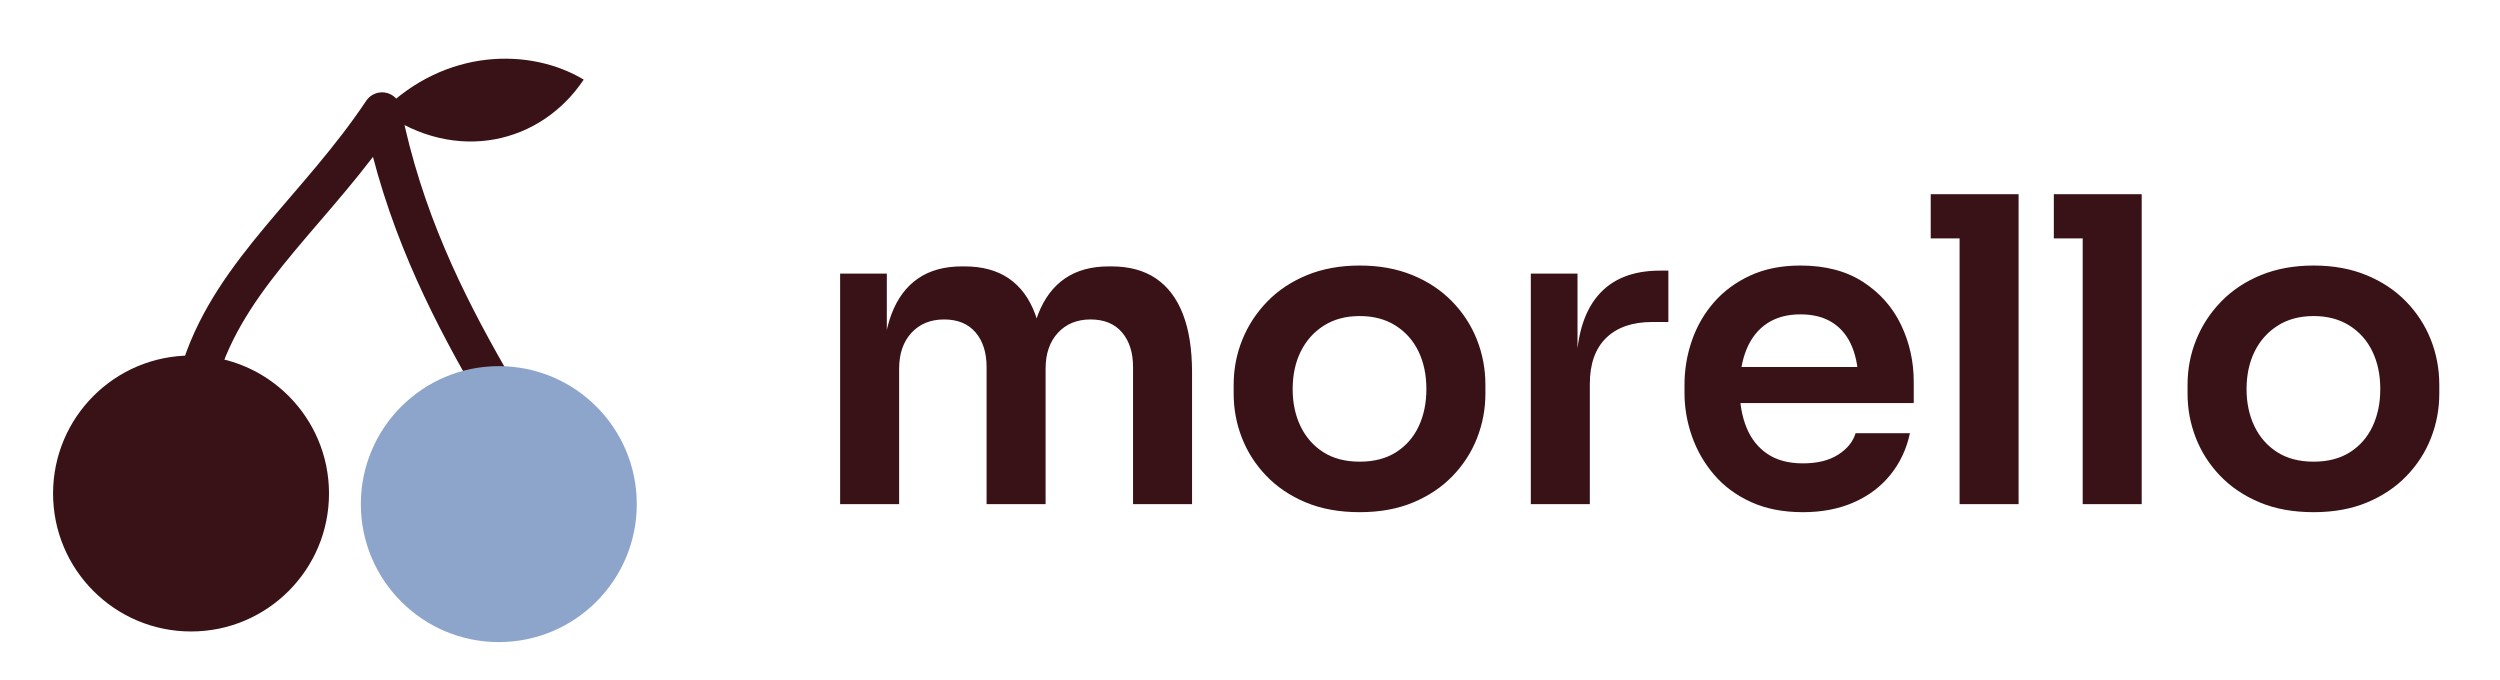
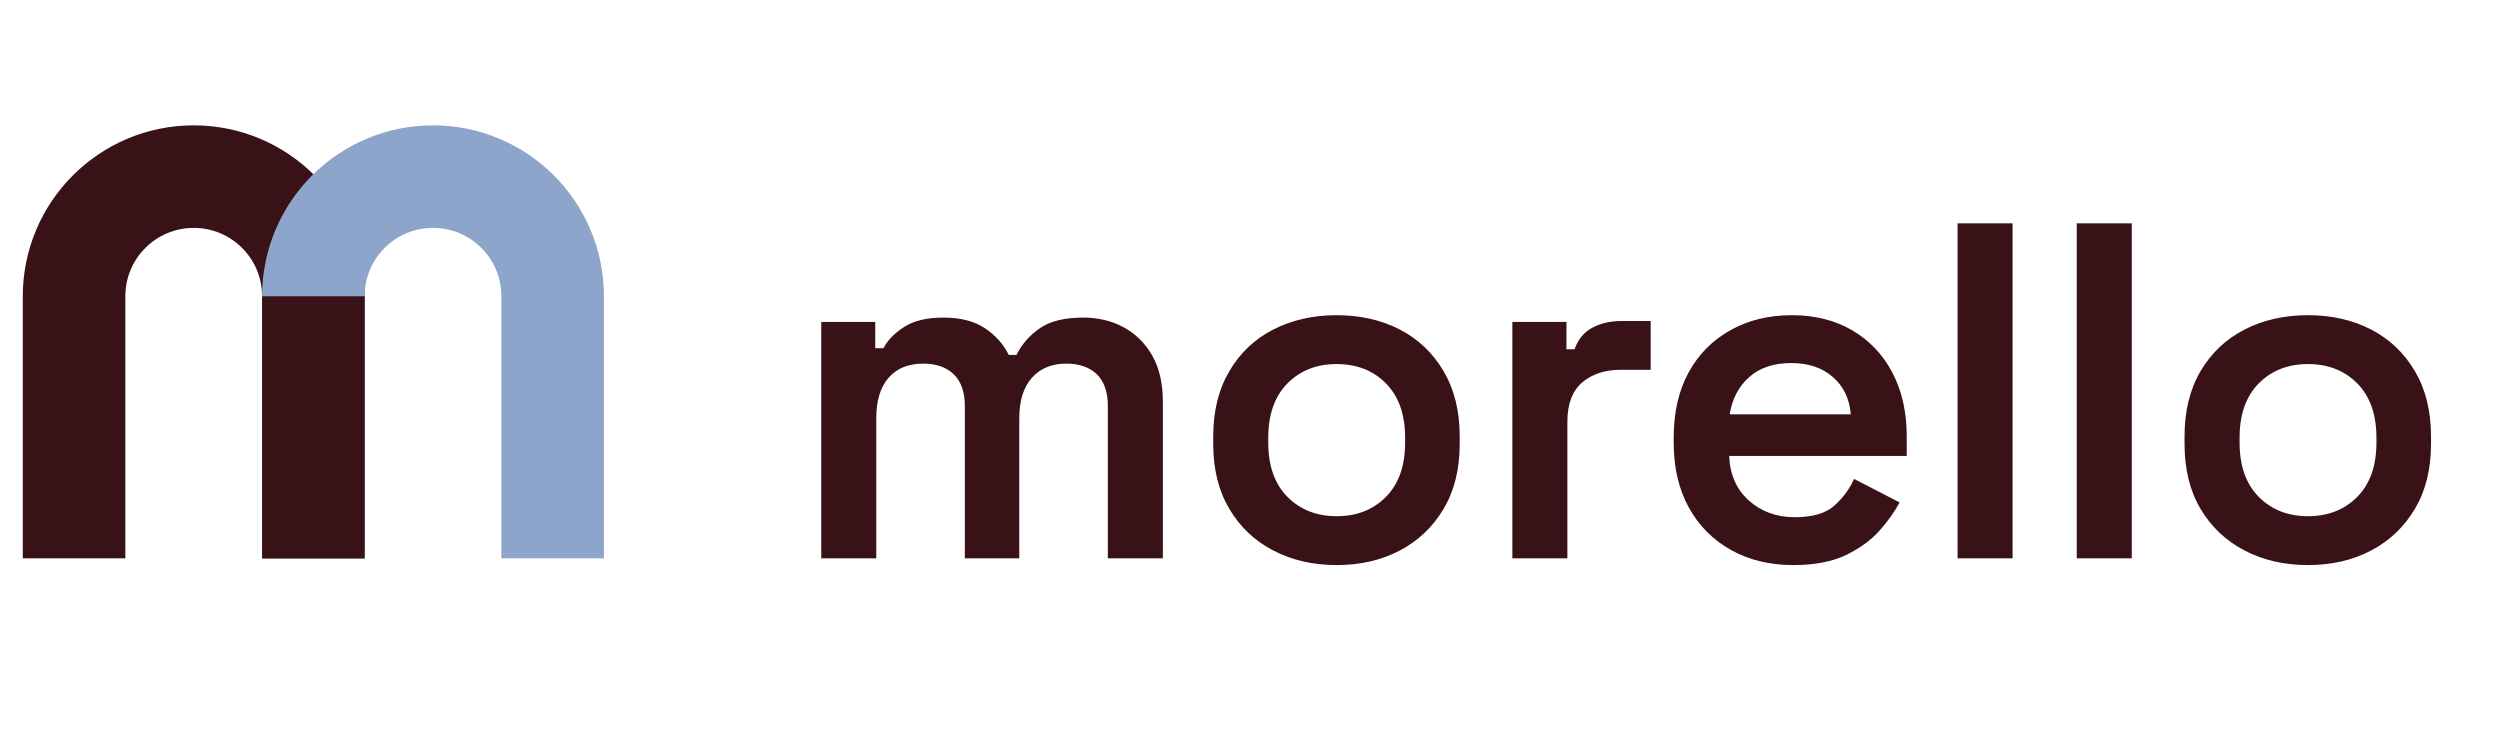
- <svg xmlns="http://www.w3.org/2000/svg" viewBox="0 0 235.56 64" width="235.56" height="64" role="img" aria-label="Morello">
-   <g transform="translate(0.00 1.50) scale(1)">
-     <path d="M36 9C30 18 22 24 19 33M36 9c2 10 6 18 10 25" fill="none" stroke="#391217" stroke-width="3.6" stroke-linecap="round" />
-     <path d="M36 9c6-6 14-6 19-3-4 6-12 8-19 3Z" fill="#391217" />
-     <circle cx="18" cy="45" r="13" fill="#391217" />
-     <circle cx="47" cy="46" r="13" fill="#8DA5CA" />
+ <svg xmlns="http://www.w3.org/2000/svg" viewBox="0 0 219.394 64" width="219.394" height="64" role="img" aria-label="Morello">
+   <g transform="translate(2.00 11.00) scale(1)">
+     <path d="M4.5 38V15a10.5 10.5 0 0 1 21 0V38" fill="none" stroke="#391217" stroke-width="9" />
+     <path d="M25.5 38V15a10.5 10.5 0 0 1 21 0V38" fill="none" stroke="#8DA5CA" stroke-width="9" />
+     <path d="M25.5 38V15" fill="none" stroke="#391217" stroke-width="9" />
  </g>
-   <path fill="#391217" transform="translate(76 47.5)" d="M3.16 0V-21.72H7.56V-12.4H7.16Q7.16 -15.68 8 -17.9Q8.84 -20.12 10.5 -21.26Q12.16 -22.4 14.64 -22.4H14.88Q17.4 -22.4 19.06 -21.26Q20.72 -20.12 21.54 -17.9Q22.36 -15.68 22.36 -12.4H20.96Q20.96 -15.68 21.82 -17.9Q22.68 -20.12 24.34 -21.26Q26 -22.4 28.48 -22.4H28.72Q31.24 -22.4 32.92 -21.26Q34.6 -20.12 35.46 -17.9Q36.32 -15.68 36.32 -12.4V0H30.76V-12.92Q30.76 -14.96 29.72 -16.18Q28.68 -17.4 26.76 -17.4Q24.84 -17.4 23.68 -16.14Q22.52 -14.88 22.52 -12.76V0H16.96V-12.92Q16.96 -14.96 15.92 -16.18Q14.88 -17.4 12.96 -17.4Q11.04 -17.4 9.88 -16.14Q8.72 -14.88 8.72 -12.76V0Z M52.12 0.76Q49.24 0.76 47.04 -0.16Q44.84 -1.08 43.32 -2.66Q41.8 -4.24 41.02 -6.24Q40.24 -8.24 40.24 -10.4V-11.24Q40.24 -13.48 41.06 -15.5Q41.88 -17.52 43.42 -19.1Q44.96 -20.68 47.16 -21.58Q49.36 -22.48 52.12 -22.48Q54.88 -22.48 57.08 -21.58Q59.28 -20.68 60.82 -19.1Q62.36 -17.52 63.16 -15.5Q63.96 -13.48 63.96 -11.24V-10.4Q63.96 -8.24 63.18 -6.24Q62.4 -4.24 60.88 -2.66Q59.36 -1.08 57.16 -0.16Q54.96 0.76 52.12 0.76ZM52.12 -4Q54.16 -4 55.56 -4.9Q56.96 -5.8 57.68 -7.34Q58.4 -8.88 58.4 -10.84Q58.4 -12.84 57.66 -14.38Q56.92 -15.92 55.5 -16.82Q54.08 -17.72 52.12 -17.72Q50.16 -17.72 48.74 -16.82Q47.32 -15.92 46.56 -14.38Q45.8 -12.84 45.8 -10.84Q45.8 -8.88 46.54 -7.34Q47.28 -5.8 48.68 -4.9Q50.08 -4 52.12 -4Z M68.24 0V-21.72H72.64V-12.52H72.52Q72.52 -17.2 74.52 -19.6Q76.52 -22 80.4 -22H81.2V-17.16H79.68Q76.88 -17.16 75.34 -15.66Q73.8 -14.16 73.8 -11.32V0Z M93.88 0.76Q91.08 0.76 88.98 -0.2Q86.88 -1.16 85.5 -2.78Q84.12 -4.4 83.42 -6.4Q82.72 -8.4 82.72 -10.48V-11.24Q82.72 -13.4 83.42 -15.42Q84.12 -17.44 85.5 -19.02Q86.88 -20.6 88.92 -21.54Q90.96 -22.48 93.64 -22.48Q97.16 -22.48 99.54 -20.94Q101.92 -19.4 103.12 -16.9Q104.32 -14.4 104.32 -11.52V-9.52H85.08V-12.92H100.84L99.12 -11.24Q99.12 -13.32 98.52 -14.8Q97.92 -16.28 96.7 -17.08Q95.48 -17.88 93.64 -17.88Q91.8 -17.88 90.52 -17.04Q89.24 -16.2 88.58 -14.62Q87.92 -13.04 87.92 -10.84Q87.92 -8.8 88.56 -7.22Q89.2 -5.64 90.52 -4.74Q91.84 -3.84 93.88 -3.84Q95.92 -3.84 97.2 -4.66Q98.48 -5.48 98.84 -6.68H103.96Q103.48 -4.44 102.12 -2.76Q100.76 -1.08 98.66 -0.16Q96.56 0.76 93.88 0.76Z M108.64 0V-29.2H114.2V0ZM105.92 -25.04V-29.2H114.2V-25.04Z M120.24 0V-29.2H125.8V0ZM117.52 -25.04V-29.2H125.8V-25.04Z M142 0.76Q139.12 0.76 136.92 -0.16Q134.72 -1.08 133.2 -2.66Q131.68 -4.24 130.9 -6.24Q130.12 -8.24 130.12 -10.4V-11.24Q130.12 -13.48 130.94 -15.5Q131.76 -17.52 133.3 -19.1Q134.84 -20.68 137.04 -21.58Q139.24 -22.48 142 -22.48Q144.76 -22.48 146.96 -21.58Q149.16 -20.68 150.7 -19.1Q152.24 -17.52 153.04 -15.5Q153.84 -13.48 153.84 -11.24V-10.4Q153.84 -8.24 153.06 -6.24Q152.28 -4.24 150.76 -2.66Q149.24 -1.08 147.04 -0.16Q144.84 0.76 142 0.76ZM142 -4Q144.04 -4 145.44 -4.9Q146.84 -5.8 147.56 -7.34Q148.28 -8.88 148.28 -10.84Q148.28 -12.84 147.54 -14.38Q146.8 -15.92 145.38 -16.82Q143.96 -17.72 142 -17.72Q140.04 -17.72 138.62 -16.82Q137.2 -15.92 136.44 -14.38Q135.68 -12.84 135.68 -10.84Q135.68 -8.88 136.42 -7.34Q137.16 -5.8 138.56 -4.9Q139.96 -4 142 -4Z" />
+   <path fill="#391217" transform="translate(69 49)" d="M3.07 0V-20.75H7.81V-18.44H8.53Q9.07 -19.49 10.35 -20.31Q11.63 -21.13 13.78 -21.13Q16.04 -21.13 17.43 -20.2Q18.82 -19.28 19.53 -17.85H20.2Q20.92 -19.28 22.26 -20.2Q23.6 -21.13 26.08 -21.13Q28.01 -21.13 29.59 -20.29Q31.16 -19.45 32.11 -17.81Q33.05 -16.17 33.05 -13.73V0H28.22V-13.4Q28.22 -15.2 27.26 -16.15Q26.29 -17.09 24.57 -17.09Q22.68 -17.09 21.57 -15.86Q20.45 -14.62 20.45 -12.31V0H15.67V-13.4Q15.67 -15.2 14.7 -16.15Q13.73 -17.09 12.01 -17.09Q10.08 -17.09 8.99 -15.86Q7.9 -14.62 7.9 -12.31V0Z M48.3 0.59Q45.2 0.59 42.74 -0.69Q40.28 -1.97 38.88 -4.35Q37.47 -6.72 37.47 -10.04V-10.71Q37.47 -14.03 38.88 -16.42Q40.28 -18.82 42.74 -20.08Q45.2 -21.34 48.3 -21.34Q51.41 -21.34 53.85 -20.08Q56.28 -18.82 57.69 -16.42Q59.1 -14.03 59.1 -10.71V-10.04Q59.1 -6.72 57.69 -4.35Q56.28 -1.97 53.85 -0.69Q51.41 0.59 48.3 0.59ZM48.3 -3.7Q50.95 -3.7 52.63 -5.4Q54.31 -7.1 54.31 -10.16V-10.58Q54.31 -13.65 52.63 -15.35Q50.95 -17.05 48.3 -17.05Q45.66 -17.05 43.98 -15.35Q42.3 -13.65 42.3 -10.58V-10.16Q42.3 -7.1 43.98 -5.4Q45.66 -3.7 48.3 -3.7Z M63.72 0V-20.75H68.47V-18.35H69.18Q69.64 -19.66 70.74 -20.24Q71.83 -20.83 73.34 -20.83H75.86V-16.55H73.26Q71.16 -16.55 69.85 -15.44Q68.55 -14.32 68.55 -12.01V0Z M88.38 0.59Q85.27 0.59 82.9 -0.74Q80.53 -2.06 79.2 -4.47Q77.88 -6.89 77.88 -10.12V-10.63Q77.88 -13.9 79.18 -16.3Q80.48 -18.69 82.84 -20.01Q85.19 -21.34 88.25 -21.34Q91.28 -21.34 93.55 -20.01Q95.81 -18.69 97.07 -16.3Q98.33 -13.9 98.33 -10.71V-8.99H82.75Q82.84 -6.55 84.47 -5.08Q86.11 -3.61 88.51 -3.61Q90.86 -3.61 91.99 -4.64Q93.13 -5.67 93.71 -6.97L97.7 -4.91Q97.12 -3.78 96 -2.5Q94.89 -1.22 93.04 -0.31Q91.19 0.59 88.38 0.59ZM82.79 -12.64H93.42Q93.25 -14.7 91.84 -15.92Q90.44 -17.14 88.21 -17.14Q85.9 -17.14 84.52 -15.92Q83.13 -14.7 82.79 -12.64Z M102.79 0V-29.4H107.62V0Z M113.25 0V-29.4H118.08V0Z M133.54 0.59Q130.43 0.59 127.98 -0.69Q125.52 -1.97 124.11 -4.35Q122.71 -6.72 122.71 -10.04V-10.71Q122.71 -14.03 124.11 -16.42Q125.52 -18.82 127.98 -20.08Q130.43 -21.34 133.54 -21.34Q136.65 -21.34 139.09 -20.08Q141.52 -18.82 142.93 -16.42Q144.34 -14.03 144.34 -10.71V-10.04Q144.34 -6.72 142.93 -4.35Q141.52 -1.97 139.09 -0.69Q136.65 0.59 133.54 0.59ZM133.54 -3.7Q136.19 -3.7 137.87 -5.4Q139.55 -7.1 139.55 -10.16V-10.58Q139.55 -13.65 137.87 -15.35Q136.19 -17.05 133.54 -17.05Q130.9 -17.05 129.22 -15.35Q127.54 -13.65 127.54 -10.58V-10.16Q127.54 -7.1 129.22 -5.4Q130.9 -3.7 133.54 -3.7Z" />
</svg>
